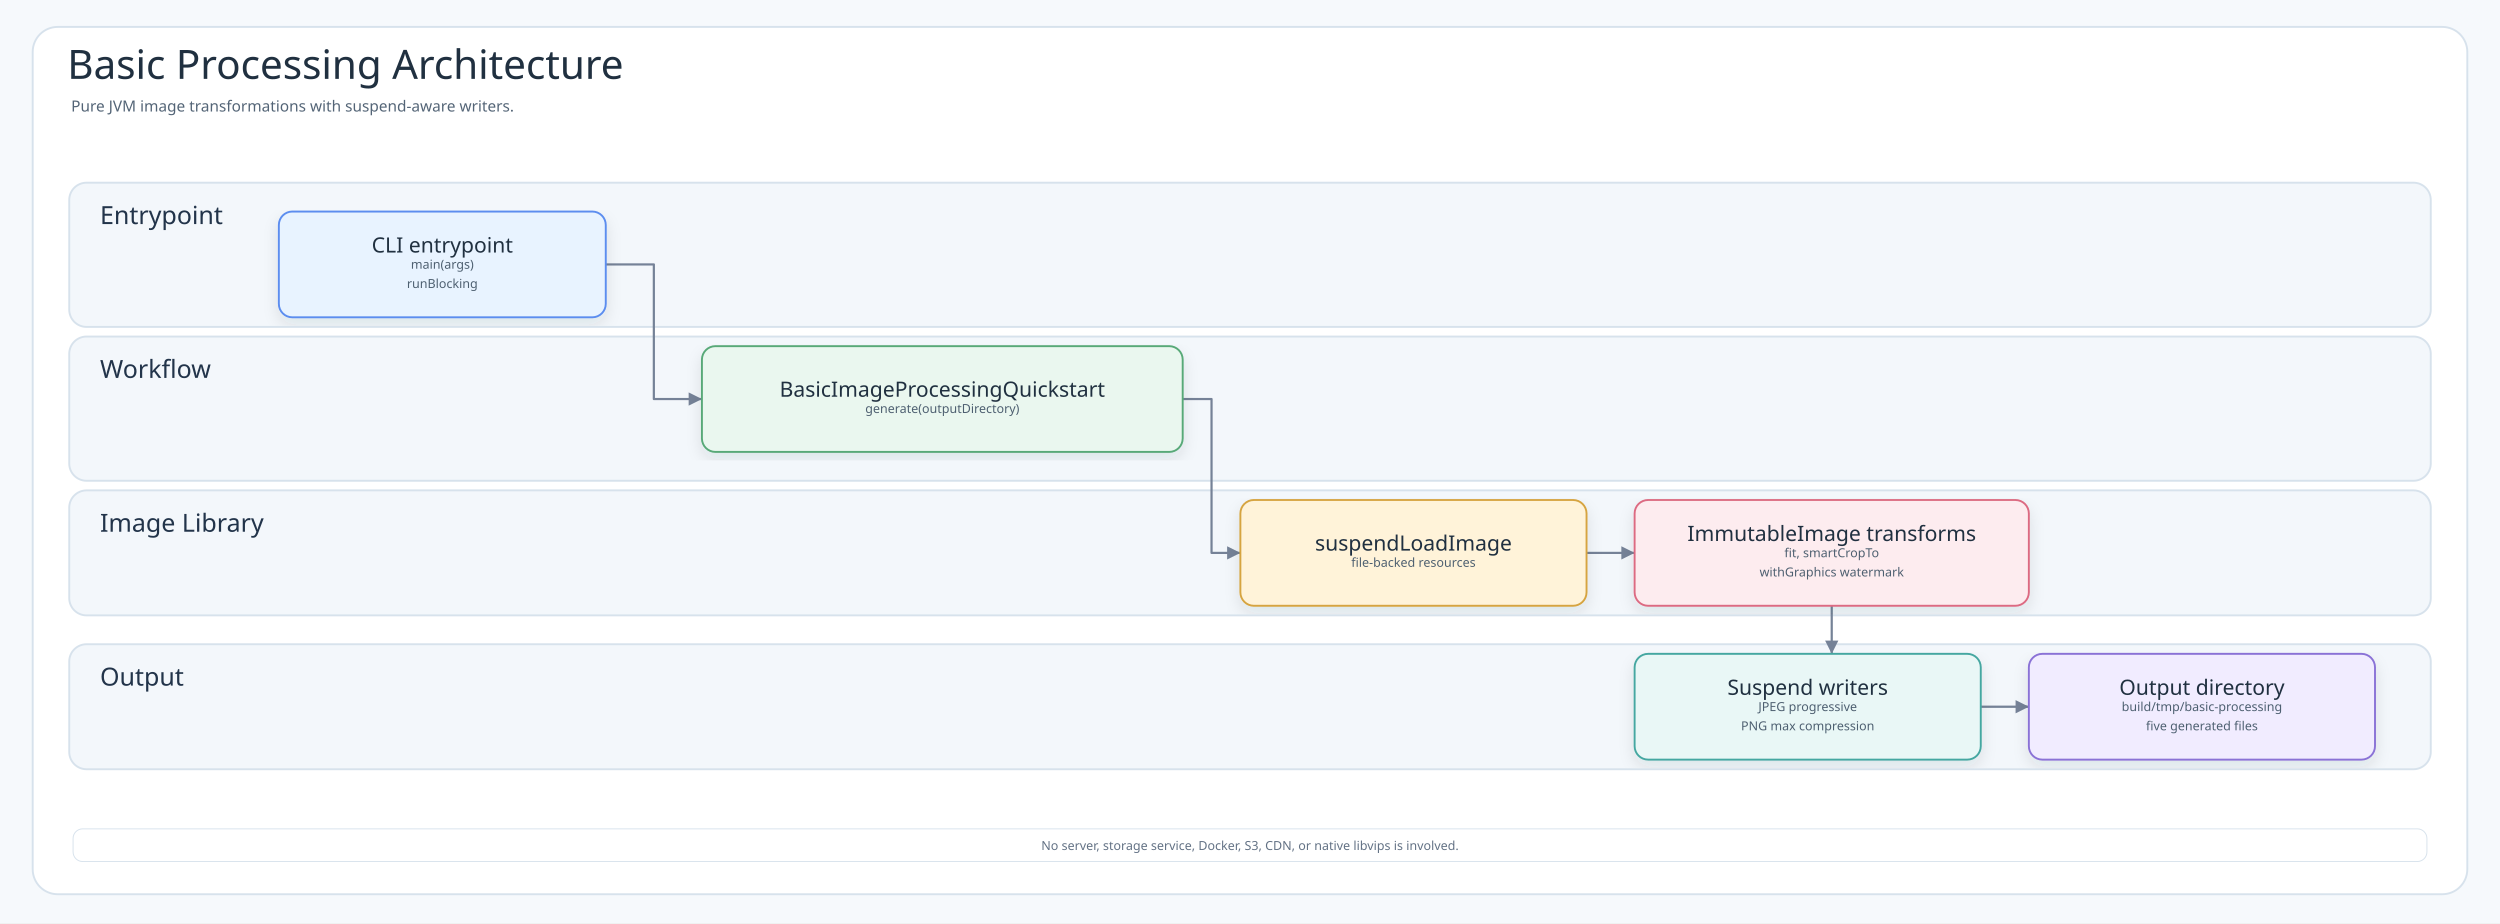
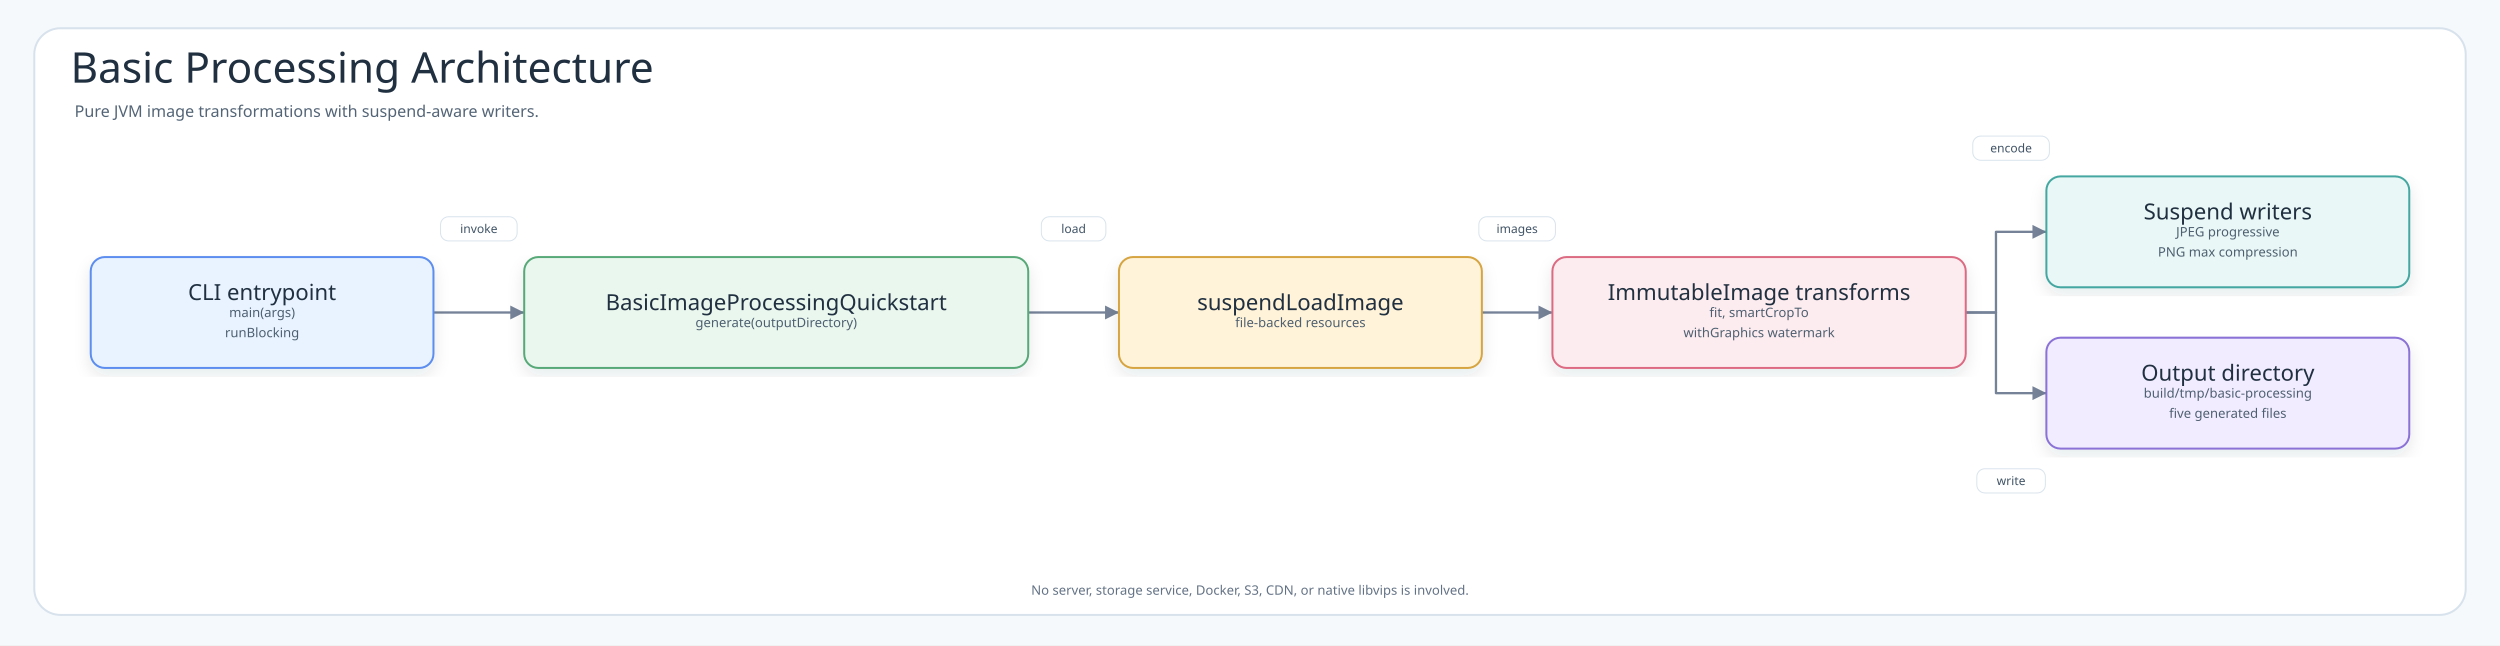
- <svg xmlns="http://www.w3.org/2000/svg" width="2600" height="960" viewBox="0 0 2600 960" role="img" aria-label="Basic Processing Architecture">
+ <svg xmlns="http://www.w3.org/2000/svg" width="2480" height="640" viewBox="0 0 2480 640" role="img" aria-label="Basic Processing Architecture">
  <defs>
    <filter id="shadow" x="-8%" y="-8%" width="116%" height="116%">
      <feDropShadow dx="0" dy="7" stdDeviation="8" flood-color="#203040" flood-opacity="0.10" />
    </filter>
    <marker id="arrow" markerWidth="8" markerHeight="8" refX="7" refY="4" orient="auto" markerUnits="strokeWidth">
      <path d="M 1 1 L 7 4 L 1 7 Z" fill="#758297" />
    </marker>
    <style>
    .canvas{fill:#F6F9FC}
    .frame{fill:#FFFFFF;stroke:#D7E2EC;stroke-width:2}
    .title{font-family:"Architects Daughter";font-size:42px;fill:#203040;font-weight:400}
    .subtitle{font-family:"Comic Mono";font-size:16px;fill:#536476;font-weight:400}
    .node-title{font-family:"Architects Daughter";font-size:22px;fill:#203040;font-weight:400}
    .node-detail{font-family:"Comic Mono";font-size:13px;fill:#4D5F70;font-weight:400}
    .panel-title{font-family:"Architects Daughter";font-size:24px;fill:#203040;font-weight:400}
    .layer{fill:#F3F7FB;stroke:#D7E2EC;stroke-width:2}
    .layer-title{font-family:"Architects Daughter";font-size:26px;fill:#22344A;font-weight:400}
    .label{font-family:"Comic Mono";font-size:12px;fill:#405366;font-weight:400}
    .footer{font-family:"Comic Mono";font-size:13px;fill:#627184;font-weight:400}
    .footer-pill{fill:#FFFFFF;stroke:#D7E2EC;stroke-width:1}
    .card{filter:url(#shadow);stroke-width:2}
    .edge{stroke:#758297;stroke-width:2.3;fill:none;marker-end:url(#arrow);stroke-linecap:round;stroke-linejoin:round}
    .edge-dashed{stroke:#758297;stroke-width:2.2;fill:none;marker-end:url(#arrow);stroke-linecap:round;stroke-linejoin:round;stroke-dasharray:7 6}
    .lifeline{stroke:#9AA8B8;stroke-width:1.7;stroke-dasharray:7 7}
  </style>
  </defs>
-   <rect class="canvas" width="2600" height="960" />
-   <rect class="frame" x="34" y="28" width="2532" height="902" rx="26" />
+   <rect class="canvas" width="2480" height="640" />
+   <rect class="frame" x="34" y="28" width="2412" height="582" rx="26" />
  <text class="title" x="70" y="82">Basic Processing Architecture</text>
  <text class="subtitle" x="74" y="116">Pure JVM image transformations with suspend-aware writers.</text>
-   <g id="layers" transform="translate(0 0)">
-     <rect class="layer" x="72" y="190" width="2456" height="150" rx="18" />
-     <text class="layer-title" x="104" y="224" dominant-baseline="middle">Entrypoint</text>
-     <rect class="layer" x="72" y="350" width="2456" height="150" rx="18" />
-     <text class="layer-title" x="104" y="384" dominant-baseline="middle">Workflow</text>
-     <rect class="layer" x="72" y="510" width="2456" height="130" rx="18" />
-     <text class="layer-title" x="104" y="544" dominant-baseline="middle">Image Library</text>
-     <rect class="layer" x="72" y="670" width="2456" height="130" rx="18" />
-     <text class="layer-title" x="104" y="704" dominant-baseline="middle">Output</text>
+   <g id="edges" transform="translate(0 70)">
+     <path class="edge" d="M 430 240 L 520 240" stroke="#758297" />
+     <path class="edge" d="M 1020 240 L 1110 240" stroke="#758297" />
+     <path class="edge" d="M 1470 240 L 1540 240" stroke="#758297" />
+     <path class="edge" d="M 1950 240 L 1980 240 L 1980 160 L 2030 160" stroke="#758297" />
+     <path class="edge" d="M 1950 240 L 1980 240 L 1980 320 L 2030 320" stroke="#758297" />
  </g>
-   <g id="edges" transform="translate(0 0)">
-     <path class="edge" d="M 630 275 L 680 275 L 680 415 L 730 415" stroke="#758297" />
-     <path class="edge" d="M 1230 415 L 1260 415 L 1260 575 L 1290 575" stroke="#758297" />
-     <path class="edge" d="M 1650 575 L 1700 575" stroke="#758297" />
-     <path class="edge" d="M 1905 630 L 1905 680" stroke="#758297" />
-     <path class="edge" d="M 2060 735 L 2110 735" stroke="#758297" />
-   </g>
-   <g id="nodes" transform="translate(0 0)">
+   <g id="nodes" transform="translate(0 70)">
    <g id="cli">
-       <rect class="card" x="290" y="220" width="340" height="110" rx="14" fill="#E8F3FF" stroke="#5B8DEF" />
-       <text class="node-title" x="460" y="255.0" text-anchor="middle" dominant-baseline="middle">CLI entrypoint</text>
-       <text class="node-detail" x="460" y="275.0" text-anchor="middle" dominant-baseline="middle">main(args)</text>
-       <text class="node-detail" x="460" y="295.0" text-anchor="middle" dominant-baseline="middle">runBlocking</text>
+       <rect class="card" x="90" y="185" width="340" height="110" rx="14" fill="#E8F3FF" stroke="#5B8DEF" />
+       <text class="node-title" x="260" y="220.0" text-anchor="middle" dominant-baseline="middle">CLI entrypoint</text>
+       <text class="node-detail" x="260" y="240.0" text-anchor="middle" dominant-baseline="middle">main(args)</text>
+       <text class="node-detail" x="260" y="260.0" text-anchor="middle" dominant-baseline="middle">runBlocking</text>
    </g>
    <g id="quickstart">
-       <rect class="card" x="730" y="360" width="500" height="110" rx="14" fill="#EAF7EF" stroke="#58A978" />
-       <text class="node-title" x="980" y="405.0" text-anchor="middle" dominant-baseline="middle">BasicImageProcessingQuickstart</text>
-       <text class="node-detail" x="980" y="425.0" text-anchor="middle" dominant-baseline="middle">generate(outputDirectory)</text>
+       <rect class="card" x="520" y="185" width="500" height="110" rx="14" fill="#EAF7EF" stroke="#58A978" />
+       <text class="node-title" x="770" y="230.0" text-anchor="middle" dominant-baseline="middle">BasicImageProcessingQuickstart</text>
+       <text class="node-detail" x="770" y="250.0" text-anchor="middle" dominant-baseline="middle">generate(outputDirectory)</text>
    </g>
    <g id="loader">
-       <rect class="card" x="1290" y="520" width="360" height="110" rx="14" fill="#FFF3D9" stroke="#D6A441" />
-       <text class="node-title" x="1470" y="565.0" text-anchor="middle" dominant-baseline="middle">suspendLoadImage</text>
-       <text class="node-detail" x="1470" y="585.0" text-anchor="middle" dominant-baseline="middle">file-backed resources</text>
+       <rect class="card" x="1110" y="185" width="360" height="110" rx="14" fill="#FFF3D9" stroke="#D6A441" />
+       <text class="node-title" x="1290" y="230.0" text-anchor="middle" dominant-baseline="middle">suspendLoadImage</text>
+       <text class="node-detail" x="1290" y="250.0" text-anchor="middle" dominant-baseline="middle">file-backed resources</text>
    </g>
    <g id="transforms">
-       <rect class="card" x="1700" y="520" width="410" height="110" rx="14" fill="#FDECEF" stroke="#DC6B82" />
-       <text class="node-title" x="1905" y="555.0" text-anchor="middle" dominant-baseline="middle">ImmutableImage transforms</text>
-       <text class="node-detail" x="1905" y="575.0" text-anchor="middle" dominant-baseline="middle">fit, smartCropTo</text>
-       <text class="node-detail" x="1905" y="595.0" text-anchor="middle" dominant-baseline="middle">withGraphics watermark</text>
+       <rect class="card" x="1540" y="185" width="410" height="110" rx="14" fill="#FDECEF" stroke="#DC6B82" />
+       <text class="node-title" x="1745" y="220.0" text-anchor="middle" dominant-baseline="middle">ImmutableImage transforms</text>
+       <text class="node-detail" x="1745" y="240.0" text-anchor="middle" dominant-baseline="middle">fit, smartCropTo</text>
+       <text class="node-detail" x="1745" y="260.0" text-anchor="middle" dominant-baseline="middle">withGraphics watermark</text>
    </g>
    <g id="writers">
-       <rect class="card" x="1700" y="680" width="360" height="110" rx="14" fill="#E9F7F6" stroke="#45A7A1" />
-       <text class="node-title" x="1880" y="715.0" text-anchor="middle" dominant-baseline="middle">Suspend writers</text>
-       <text class="node-detail" x="1880" y="735.0" text-anchor="middle" dominant-baseline="middle">JPEG progressive</text>
-       <text class="node-detail" x="1880" y="755.0" text-anchor="middle" dominant-baseline="middle">PNG max compression</text>
+       <rect class="card" x="2030" y="105" width="360" height="110" rx="14" fill="#E9F7F6" stroke="#45A7A1" />
+       <text class="node-title" x="2210" y="140.0" text-anchor="middle" dominant-baseline="middle">Suspend writers</text>
+       <text class="node-detail" x="2210" y="160.0" text-anchor="middle" dominant-baseline="middle">JPEG progressive</text>
+       <text class="node-detail" x="2210" y="180.0" text-anchor="middle" dominant-baseline="middle">PNG max compression</text>
    </g>
    <g id="outputs">
-       <rect class="card" x="2110" y="680" width="360" height="110" rx="14" fill="#F1ECFF" stroke="#8A72D6" />
-       <text class="node-title" x="2290" y="715.0" text-anchor="middle" dominant-baseline="middle">Output directory</text>
-       <text class="node-detail" x="2290" y="735.0" text-anchor="middle" dominant-baseline="middle">build/tmp/basic-processing</text>
-       <text class="node-detail" x="2290" y="755.0" text-anchor="middle" dominant-baseline="middle">five generated files</text>
+       <rect class="card" x="2030" y="265" width="360" height="110" rx="14" fill="#F1ECFF" stroke="#8A72D6" />
+       <text class="node-title" x="2210" y="300.0" text-anchor="middle" dominant-baseline="middle">Output directory</text>
+       <text class="node-detail" x="2210" y="320.0" text-anchor="middle" dominant-baseline="middle">build/tmp/basic-processing</text>
+       <text class="node-detail" x="2210" y="340.0" text-anchor="middle" dominant-baseline="middle">five generated files</text>
    </g>
  </g>
-   <rect class="footer-pill" x="76" y="862" width="2448" height="34" rx="10" />
-   <text class="footer" x="1300.0" y="884" text-anchor="middle">No server, storage service, Docker, S3, CDN, or native libvips is involved.</text>
+   <g id="edge-labels" transform="translate(0 70)">
+     <rect x="437.0" y="145.0" width="76" height="24" rx="8" fill="#FFFFFF" stroke="#D7E2EC" opacity="0.94" />
+     <text class="label" x="475.0" y="157.0" text-anchor="middle" dominant-baseline="middle">invoke</text>
+     <rect x="1033.0" y="145.0" width="64" height="24" rx="8" fill="#FFFFFF" stroke="#D7E2EC" opacity="0.94" />
+     <text class="label" x="1065.0" y="157.0" text-anchor="middle" dominant-baseline="middle">load</text>
+     <rect x="1467.0" y="145.0" width="76" height="24" rx="8" fill="#FFFFFF" stroke="#D7E2EC" opacity="0.94" />
+     <text class="label" x="1505.0" y="157.0" text-anchor="middle" dominant-baseline="middle">images</text>
+     <rect x="1957.0" y="65.0" width="76" height="24" rx="8" fill="#FFFFFF" stroke="#D7E2EC" opacity="0.94" />
+     <text class="label" x="1995.0" y="77.0" text-anchor="middle" dominant-baseline="middle">encode</text>
+     <rect x="1961.0" y="395.0" width="68" height="24" rx="8" fill="#FFFFFF" stroke="#D7E2EC" opacity="0.94" />
+     <text class="label" x="1995.0" y="407.0" text-anchor="middle" dominant-baseline="middle">write</text>
+   </g>
+   <text class="footer" x="1240.0" y="590" text-anchor="middle">No server, storage service, Docker, S3, CDN, or native libvips is involved.</text>
</svg>
